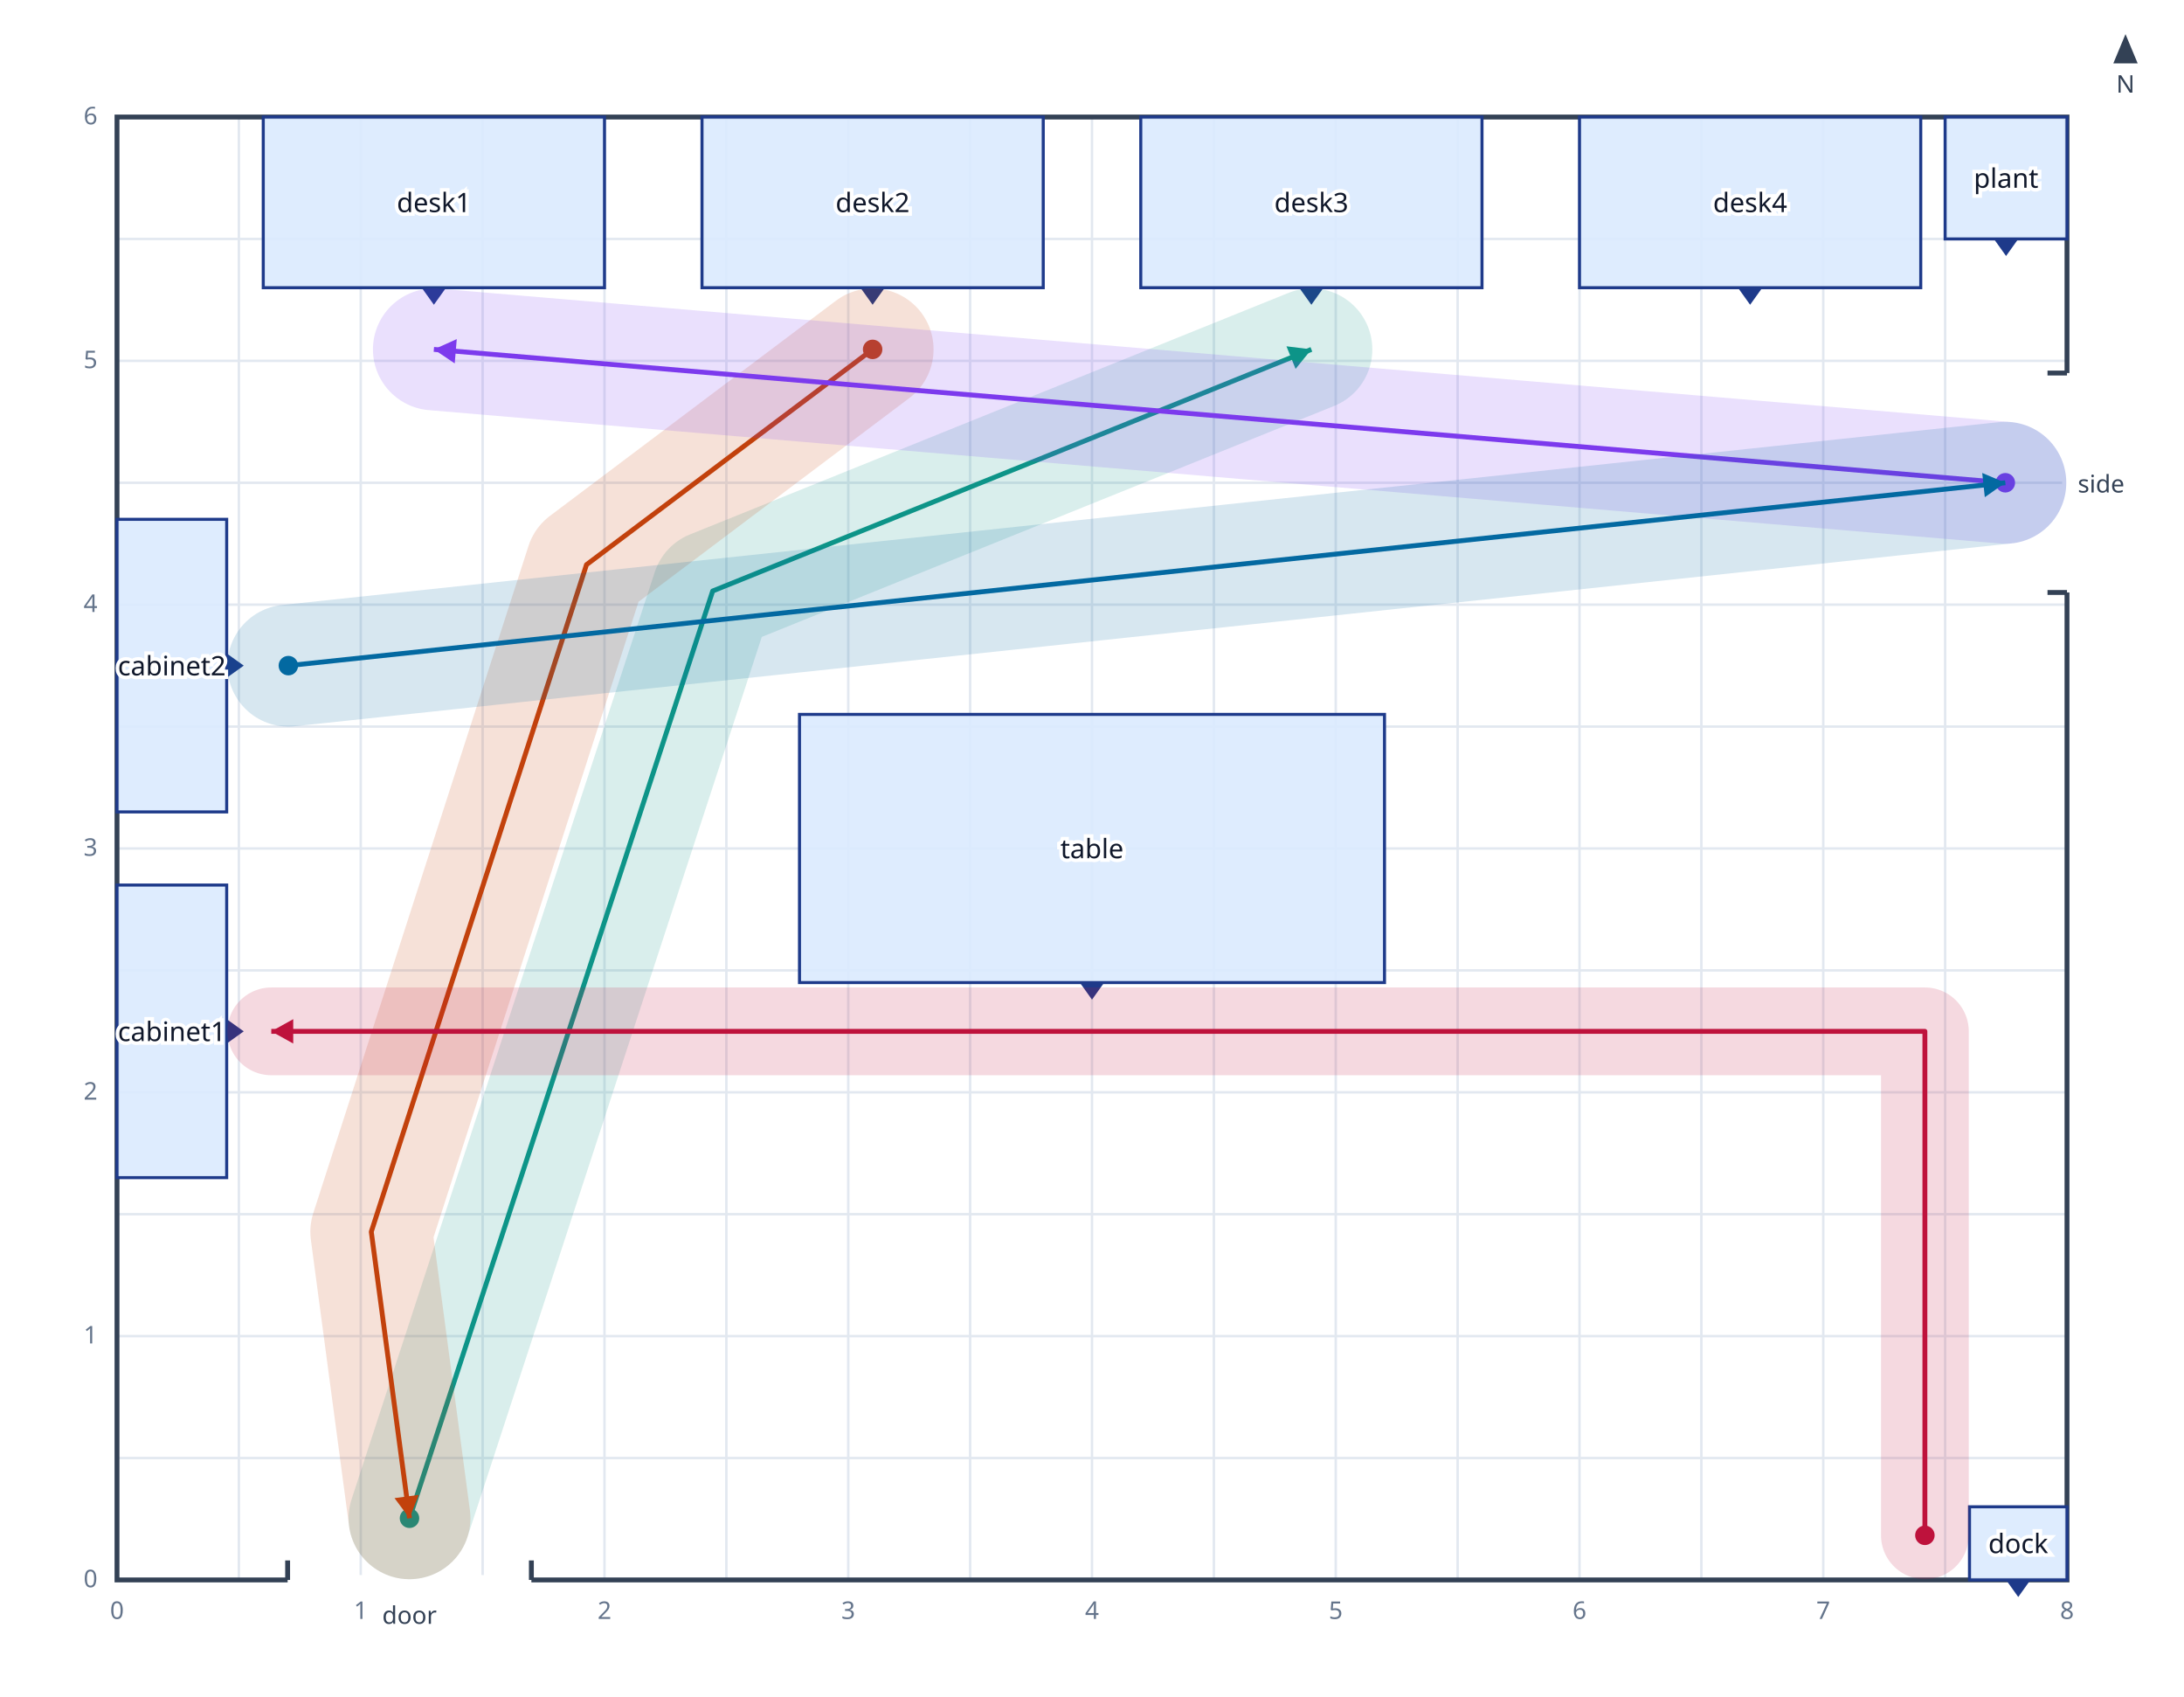
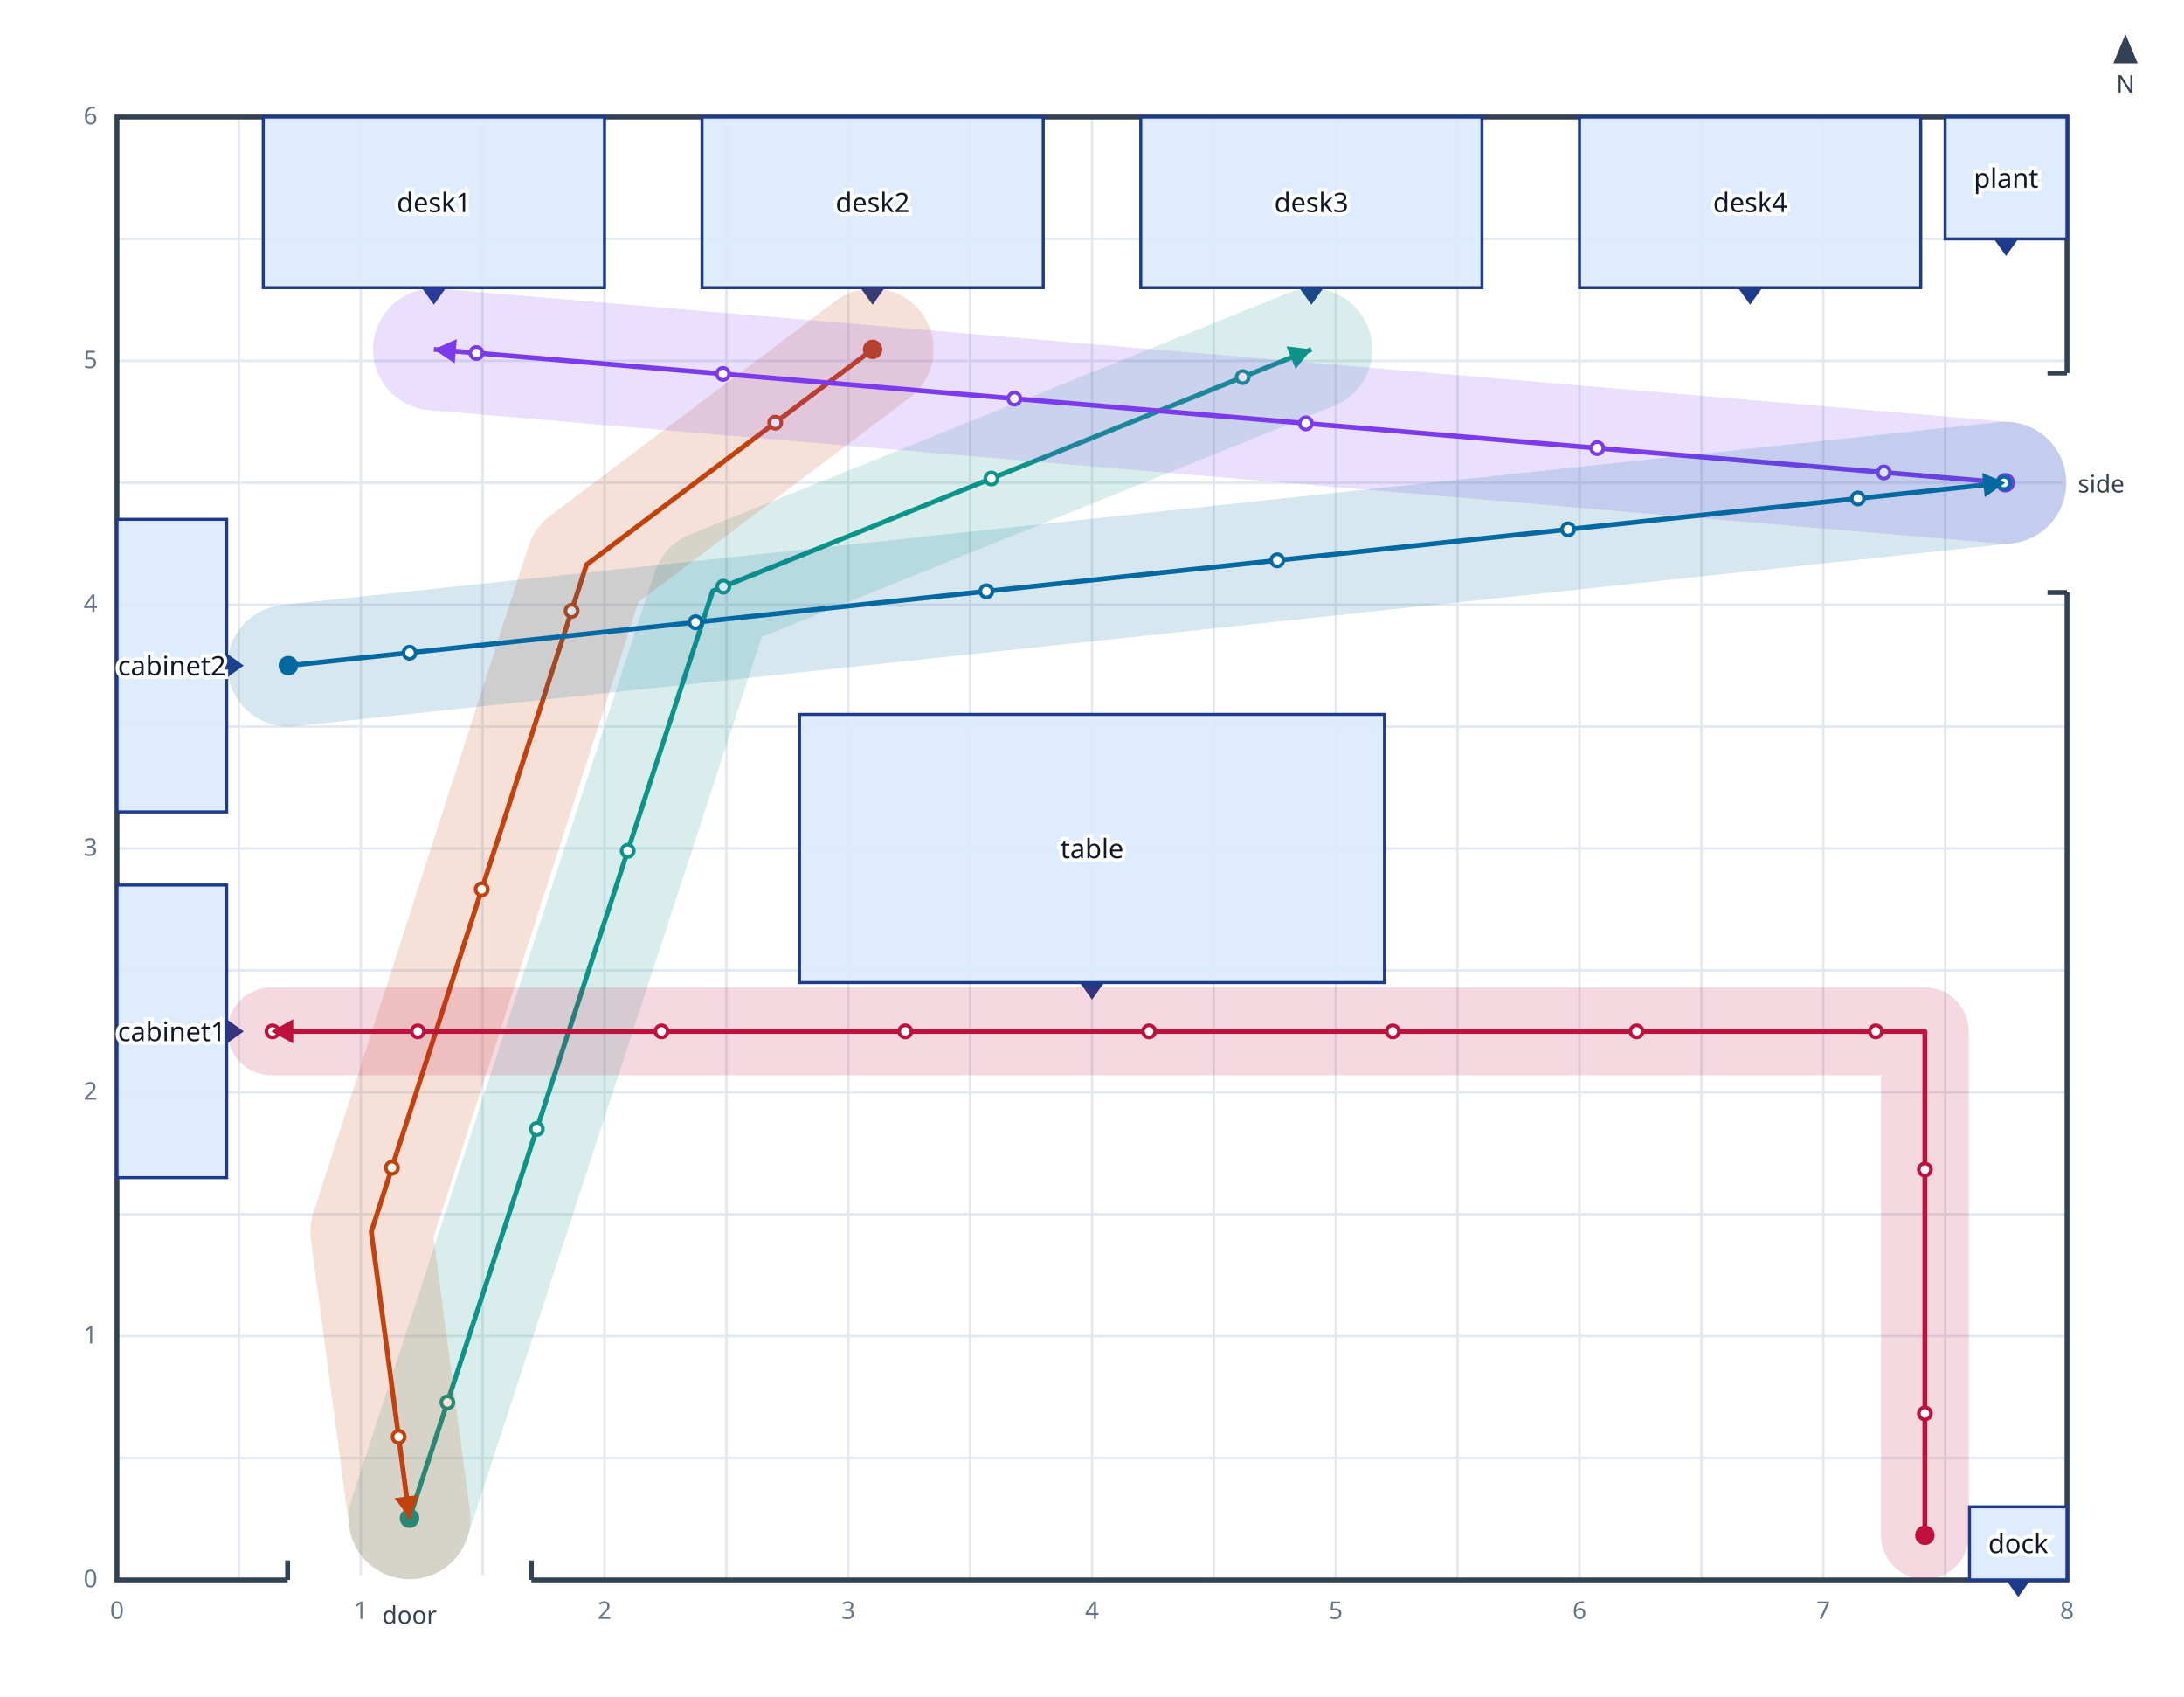
<svg xmlns="http://www.w3.org/2000/svg" width="896" height="696" viewBox="0 0 896 696" font-family="sans-serif">
  <rect width="100%" height="100%" fill="#ffffff" />
  <path d="M98 648V48M148 648V48M198 648V48M248 648V48M298 648V48M348 648V48M398 648V48M448 648V48M498 648V48M548 648V48M598 648V48M648 648V48M698 648V48M748 648V48M798 648V48M48 598H848M48 548H848M48 498H848M48 448H848M48 398H848M48 348H848M48 298H848M48 248H848M48 198H848M48 148H848M48 98H848" stroke="#e2e8f0" stroke-width="1" fill="none" />
  <rect x="48" y="48" width="800" height="600" fill="none" stroke="#334155" stroke-width="2" />
  <line x1="118" y1="648" x2="218" y2="648" stroke="#ffffff" stroke-width="4" />
  <line x1="118" y1="648" x2="118" y2="640" stroke="#334155" stroke-width="2" />
  <line x1="218" y1="648" x2="218" y2="640" stroke="#334155" stroke-width="2" />
  <text x="168" y="666" font-size="10" fill="#334155" text-anchor="middle">door</text>
  <line x1="848" y1="243" x2="848" y2="153" stroke="#ffffff" stroke-width="4" />
  <line x1="848" y1="243" x2="840" y2="243" stroke="#334155" stroke-width="2" />
  <line x1="848" y1="153" x2="840" y2="153" stroke="#334155" stroke-width="2" />
  <text x="862" y="202" font-size="10" fill="#334155" text-anchor="middle">side</text>
  <text x="48" y="664" font-size="10" fill="#64748b" text-anchor="middle">0</text>
  <text x="148" y="664" font-size="10" fill="#64748b" text-anchor="middle">1</text>
  <text x="248" y="664" font-size="10" fill="#64748b" text-anchor="middle">2</text>
  <text x="348" y="664" font-size="10" fill="#64748b" text-anchor="middle">3</text>
  <text x="448" y="664" font-size="10" fill="#64748b" text-anchor="middle">4</text>
  <text x="548" y="664" font-size="10" fill="#64748b" text-anchor="middle">5</text>
  <text x="648" y="664" font-size="10" fill="#64748b" text-anchor="middle">6</text>
  <text x="748" y="664" font-size="10" fill="#64748b" text-anchor="middle">7</text>
  <text x="848" y="664" font-size="10" fill="#64748b" text-anchor="middle">8</text>
  <text x="40" y="651" font-size="10" fill="#64748b" text-anchor="end">0</text>
  <text x="40" y="551" font-size="10" fill="#64748b" text-anchor="end">1</text>
  <text x="40" y="451" font-size="10" fill="#64748b" text-anchor="end">2</text>
  <text x="40" y="351" font-size="10" fill="#64748b" text-anchor="end">3</text>
  <text x="40" y="251" font-size="10" fill="#64748b" text-anchor="end">4</text>
  <text x="40" y="151" font-size="10" fill="#64748b" text-anchor="end">5</text>
  <text x="40" y="51" font-size="10" fill="#64748b" text-anchor="end">6</text>
  <path d="M872 14l-5 12h10z" fill="#334155" />
  <text x="872" y="38" font-size="10" fill="#334155" text-anchor="middle">N</text>
  <polygon points="108,118 248,118 248,48 108,48" fill="#dbeafe" fill-opacity="0.9" stroke="#1e3a8a" stroke-width="1.25" />
  <polygon points="178,125 183,118 173,118" fill="#1e3a8a" />
  <polygon points="288,118 428,118 428,48 288,48" fill="#dbeafe" fill-opacity="0.9" stroke="#1e3a8a" stroke-width="1.25" />
  <polygon points="358,125 363,118 353,118" fill="#1e3a8a" />
  <polygon points="468,118 608,118 608,48 468,48" fill="#dbeafe" fill-opacity="0.9" stroke="#1e3a8a" stroke-width="1.25" />
  <polygon points="538,125 543,118 533,118" fill="#1e3a8a" />
  <polygon points="648,118 788,118 788,48 648,48" fill="#dbeafe" fill-opacity="0.9" stroke="#1e3a8a" stroke-width="1.25" />
  <polygon points="718,125 723,118 713,118" fill="#1e3a8a" />
  <polygon points="328,403 568,403 568,293 328,293" fill="#dbeafe" fill-opacity="0.9" stroke="#1e3a8a" stroke-width="1.25" />
  <polygon points="448,410 453,403 443,403" fill="#1e3a8a" />
  <polygon points="93,483 93,363 48,363 48,483" fill="#dbeafe" fill-opacity="0.9" stroke="#1e3a8a" stroke-width="1.25" />
  <polygon points="100,423 93,418 93,428" fill="#1e3a8a" />
  <polygon points="93,333 93,213 48,213 48,333" fill="#dbeafe" fill-opacity="0.9" stroke="#1e3a8a" stroke-width="1.25" />
  <polygon points="100,273 93,268 93,278" fill="#1e3a8a" />
  <polygon points="808,648 848,648 848,618 808,618" fill="#dbeafe" fill-opacity="0.9" stroke="#1e3a8a" stroke-width="1.25" />
  <polygon points="828,655 833,648 823,648" fill="#1e3a8a" />
  <polygon points="798,98 848,98 848,48 798,48" fill="#dbeafe" fill-opacity="0.9" stroke="#1e3a8a" stroke-width="1.25" />
  <polygon points="823,105 828,98 818,98" fill="#1e3a8a" />
  <path d="M168 622.7L292.39 242.39L538 143.3" fill="none" stroke="#0d9488" stroke-opacity="0.16" stroke-width="50" stroke-linecap="round" stroke-linejoin="round" />
  <path d="M168 622.7L292.39 242.39L538 143.3" fill="none" stroke="#0d9488" stroke-width="2" stroke-linejoin="round" />
  <circle cx="168" cy="622.7" r="4" fill="#0d9488" />
+   <circle cx="183.54" cy="575.18" r="2.5" fill="#ffffff" stroke="#0d9488" stroke-width="1.5" />
+   <circle cx="220.23" cy="463.02" r="2.5" fill="#ffffff" stroke="#0d9488" stroke-width="1.5" />
+   <circle cx="257.53" cy="348.97" r="2.5" fill="#ffffff" stroke="#0d9488" stroke-width="1.5" />
+   <circle cx="296.75" cy="240.63" r="2.5" fill="#ffffff" stroke="#0d9488" stroke-width="1.5" />
+   <circle cx="406.73" cy="196.26" r="2.5" fill="#ffffff" stroke="#0d9488" stroke-width="1.5" />
+   <circle cx="509.82" cy="154.67" r="2.5" fill="#ffffff" stroke="#0d9488" stroke-width="1.5" />
  <polygon points="538,143.3 527.78,142.03 531.52,151.3" fill="#0d9488" />
  <path d="M358 143.3L240.61 231.6L152.32 505.21L168 622.7" fill="none" stroke="#c2410c" stroke-opacity="0.16" stroke-width="50" stroke-linecap="round" stroke-linejoin="round" />
  <path d="M358 143.3L240.61 231.6L152.32 505.21L168 622.7" fill="none" stroke="#c2410c" stroke-width="2" stroke-linejoin="round" />
  <circle cx="358" cy="143.3" r="4" fill="#c2410c" />
+   <circle cx="318.04" cy="173.36" r="2.5" fill="#ffffff" stroke="#c2410c" stroke-width="1.5" />
+   <circle cx="234.5" cy="250.55" r="2.5" fill="#ffffff" stroke="#c2410c" stroke-width="1.5" />
+   <circle cx="197.64" cy="364.75" r="2.5" fill="#ffffff" stroke="#c2410c" stroke-width="1.5" />
+   <circle cx="160.79" cy="478.95" r="2.5" fill="#ffffff" stroke="#c2410c" stroke-width="1.5" />
+   <circle cx="163.55" cy="589.33" r="2.5" fill="#ffffff" stroke="#c2410c" stroke-width="1.5" />
  <polygon points="168,622.7 171.77,613.12 161.85,614.44" fill="#c2410c" />
  <path d="M822.7 198L178 143.3" fill="none" stroke="#7c3aed" stroke-opacity="0.16" stroke-width="50" stroke-linecap="round" stroke-linejoin="round" />
  <path d="M822.7 198L178 143.3" fill="none" stroke="#7c3aed" stroke-width="2" stroke-linejoin="round" />
  <circle cx="822.7" cy="198" r="4" fill="#7c3aed" />
+   <circle cx="772.88" cy="193.77" r="2.5" fill="#ffffff" stroke="#7c3aed" stroke-width="1.5" />
+   <circle cx="655.3" cy="183.8" r="2.5" fill="#ffffff" stroke="#7c3aed" stroke-width="1.5" />
+   <circle cx="535.73" cy="173.65" r="2.5" fill="#ffffff" stroke="#7c3aed" stroke-width="1.5" />
+   <circle cx="416.16" cy="163.51" r="2.5" fill="#ffffff" stroke="#7c3aed" stroke-width="1.5" />
+   <circle cx="296.59" cy="153.36" r="2.5" fill="#ffffff" stroke="#7c3aed" stroke-width="1.5" />
+   <circle cx="195.45" cy="144.78" r="2.5" fill="#ffffff" stroke="#7c3aed" stroke-width="1.5" />
  <polygon points="178,143.3 186.55,149.04 187.39,139.08" fill="#7c3aed" />
  <path d="M118.3 273L822.7 198" fill="none" stroke="#0369a1" stroke-opacity="0.16" stroke-width="50" stroke-linecap="round" stroke-linejoin="round" />
  <path d="M118.3 273L822.7 198" fill="none" stroke="#0369a1" stroke-width="2" stroke-linejoin="round" />
  <circle cx="118.3" cy="273" r="4" fill="#0369a1" />
+   <circle cx="168.02" cy="267.71" r="2.5" fill="#ffffff" stroke="#0369a1" stroke-width="1.5" />
+   <circle cx="285.36" cy="255.21" r="2.5" fill="#ffffff" stroke="#0369a1" stroke-width="1.5" />
+   <circle cx="404.68" cy="242.51" r="2.5" fill="#ffffff" stroke="#0369a1" stroke-width="1.5" />
+   <circle cx="524.01" cy="229.8" r="2.5" fill="#ffffff" stroke="#0369a1" stroke-width="1.5" />
+   <circle cx="643.33" cy="217.1" r="2.5" fill="#ffffff" stroke="#0369a1" stroke-width="1.5" />
+   <circle cx="762.19" cy="204.44" r="2.5" fill="#ffffff" stroke="#0369a1" stroke-width="1.5" />
+   <circle cx="822.17" cy="198.06" r="2.5" fill="#ffffff" stroke="#0369a1" stroke-width="1.5" />
  <polygon points="822.7,198 813.22,193.98 814.28,203.92" fill="#0369a1" />
  <path d="M789.7 629.7L789.7 423L111.3 423" fill="none" stroke="#be123c" stroke-opacity="0.16" stroke-width="36" stroke-linecap="round" stroke-linejoin="round" />
  <path d="M789.7 629.7L789.7 423L111.3 423" fill="none" stroke="#be123c" stroke-width="2" stroke-linejoin="round" />
  <circle cx="789.7" cy="629.7" r="4" fill="#be123c" />
+   <circle cx="789.7" cy="579.7" r="2.5" fill="#ffffff" stroke="#be123c" stroke-width="1.5" />
+   <circle cx="789.7" cy="479.7" r="2.5" fill="#ffffff" stroke="#be123c" stroke-width="1.5" />
+   <circle cx="769.56" cy="423" r="2.5" fill="#ffffff" stroke="#be123c" stroke-width="1.5" />
+   <circle cx="671.4" cy="423" r="2.5" fill="#ffffff" stroke="#be123c" stroke-width="1.5" />
+   <circle cx="571.4" cy="423" r="2.5" fill="#ffffff" stroke="#be123c" stroke-width="1.5" />
+   <circle cx="471.4" cy="423" r="2.5" fill="#ffffff" stroke="#be123c" stroke-width="1.5" />
+   <circle cx="371.4" cy="423" r="2.5" fill="#ffffff" stroke="#be123c" stroke-width="1.5" />
+   <circle cx="271.4" cy="423" r="2.5" fill="#ffffff" stroke="#be123c" stroke-width="1.5" />
+   <circle cx="171.4" cy="423" r="2.5" fill="#ffffff" stroke="#be123c" stroke-width="1.5" />
+   <circle cx="111.81" cy="423" r="2.5" fill="#ffffff" stroke="#be123c" stroke-width="1.5" />
  <polygon points="111.3,423 120.3,428 120.3,418" fill="#be123c" />
  <text x="178" y="87" font-size="11" fill="#0f172a" text-anchor="middle" stroke="#ffffff" stroke-width="3" paint-order="stroke">desk1</text>
  <text x="358" y="87" font-size="11" fill="#0f172a" text-anchor="middle" stroke="#ffffff" stroke-width="3" paint-order="stroke">desk2</text>
  <text x="538" y="87" font-size="11" fill="#0f172a" text-anchor="middle" stroke="#ffffff" stroke-width="3" paint-order="stroke">desk3</text>
  <text x="718" y="87" font-size="11" fill="#0f172a" text-anchor="middle" stroke="#ffffff" stroke-width="3" paint-order="stroke">desk4</text>
  <text x="448" y="352" font-size="11" fill="#0f172a" text-anchor="middle" stroke="#ffffff" stroke-width="3" paint-order="stroke">table</text>
  <text x="70.5" y="427" font-size="11" fill="#0f172a" text-anchor="middle" stroke="#ffffff" stroke-width="3" paint-order="stroke">cabinet1</text>
  <text x="70.5" y="277" font-size="11" fill="#0f172a" text-anchor="middle" stroke="#ffffff" stroke-width="3" paint-order="stroke">cabinet2</text>
  <text x="828" y="637" font-size="11" fill="#0f172a" text-anchor="middle" stroke="#ffffff" stroke-width="3" paint-order="stroke">dock</text>
  <text x="823" y="77" font-size="11" fill="#0f172a" text-anchor="middle" stroke="#ffffff" stroke-width="3" paint-order="stroke">plant</text>
</svg>
